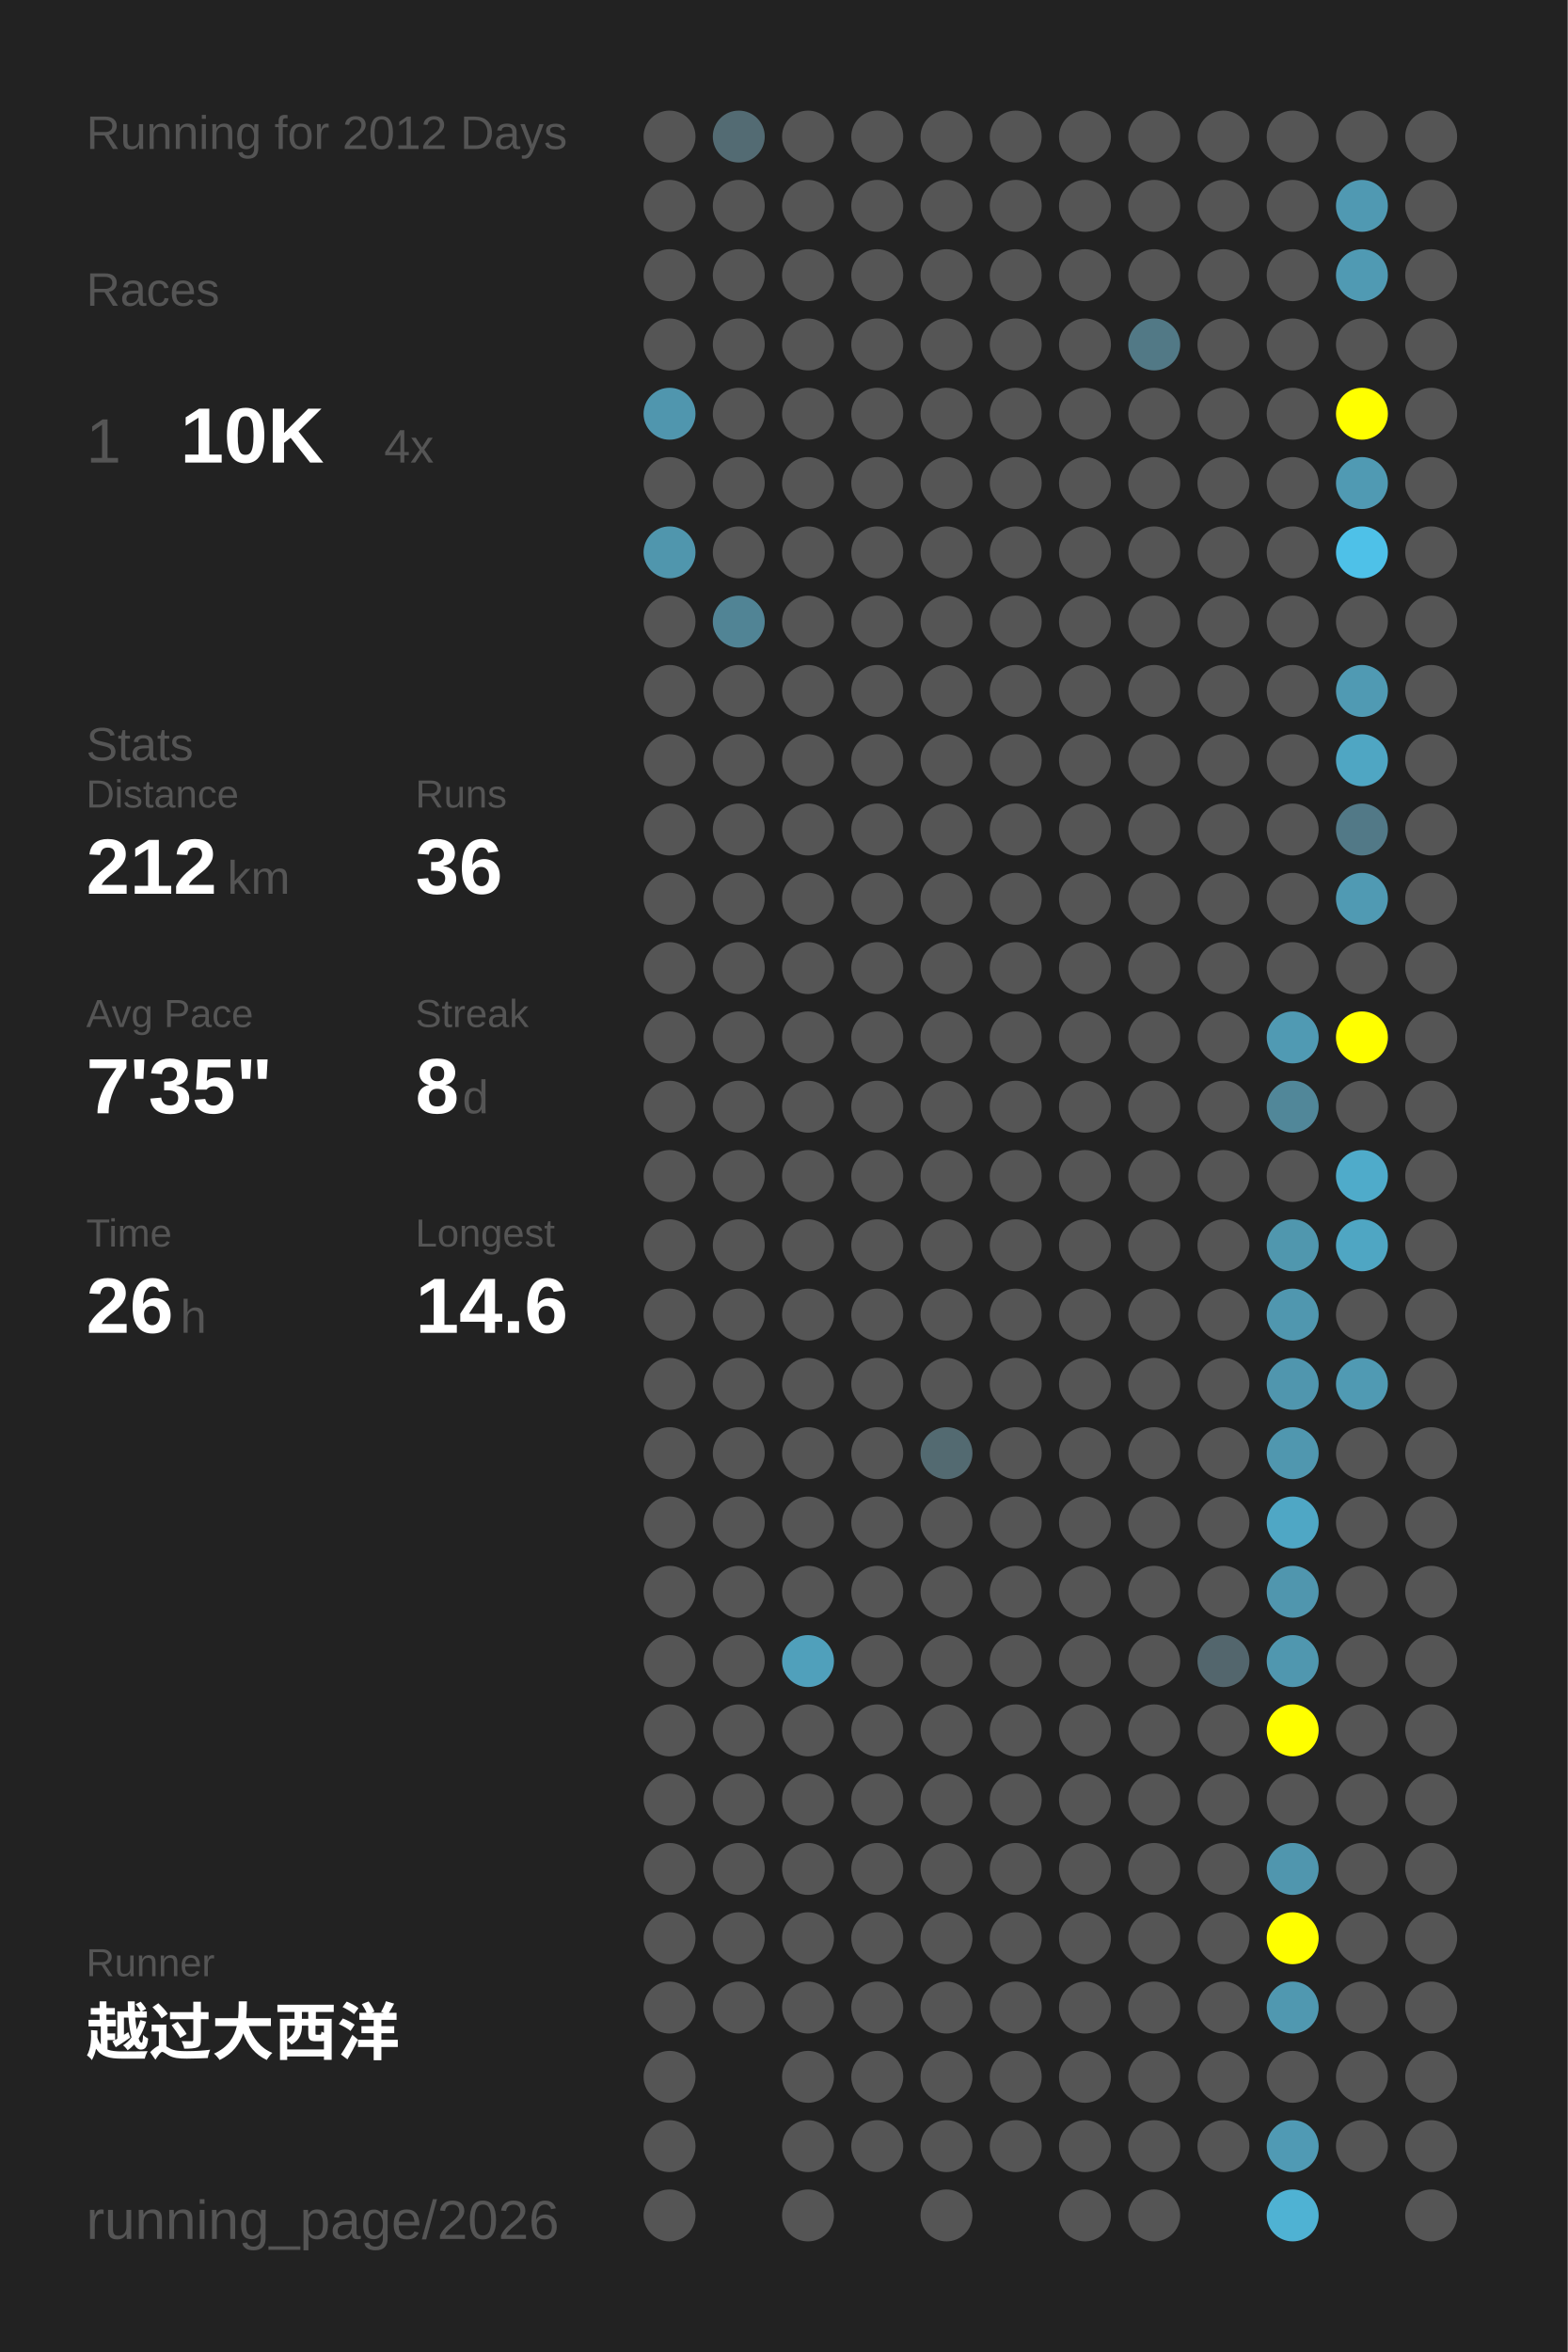
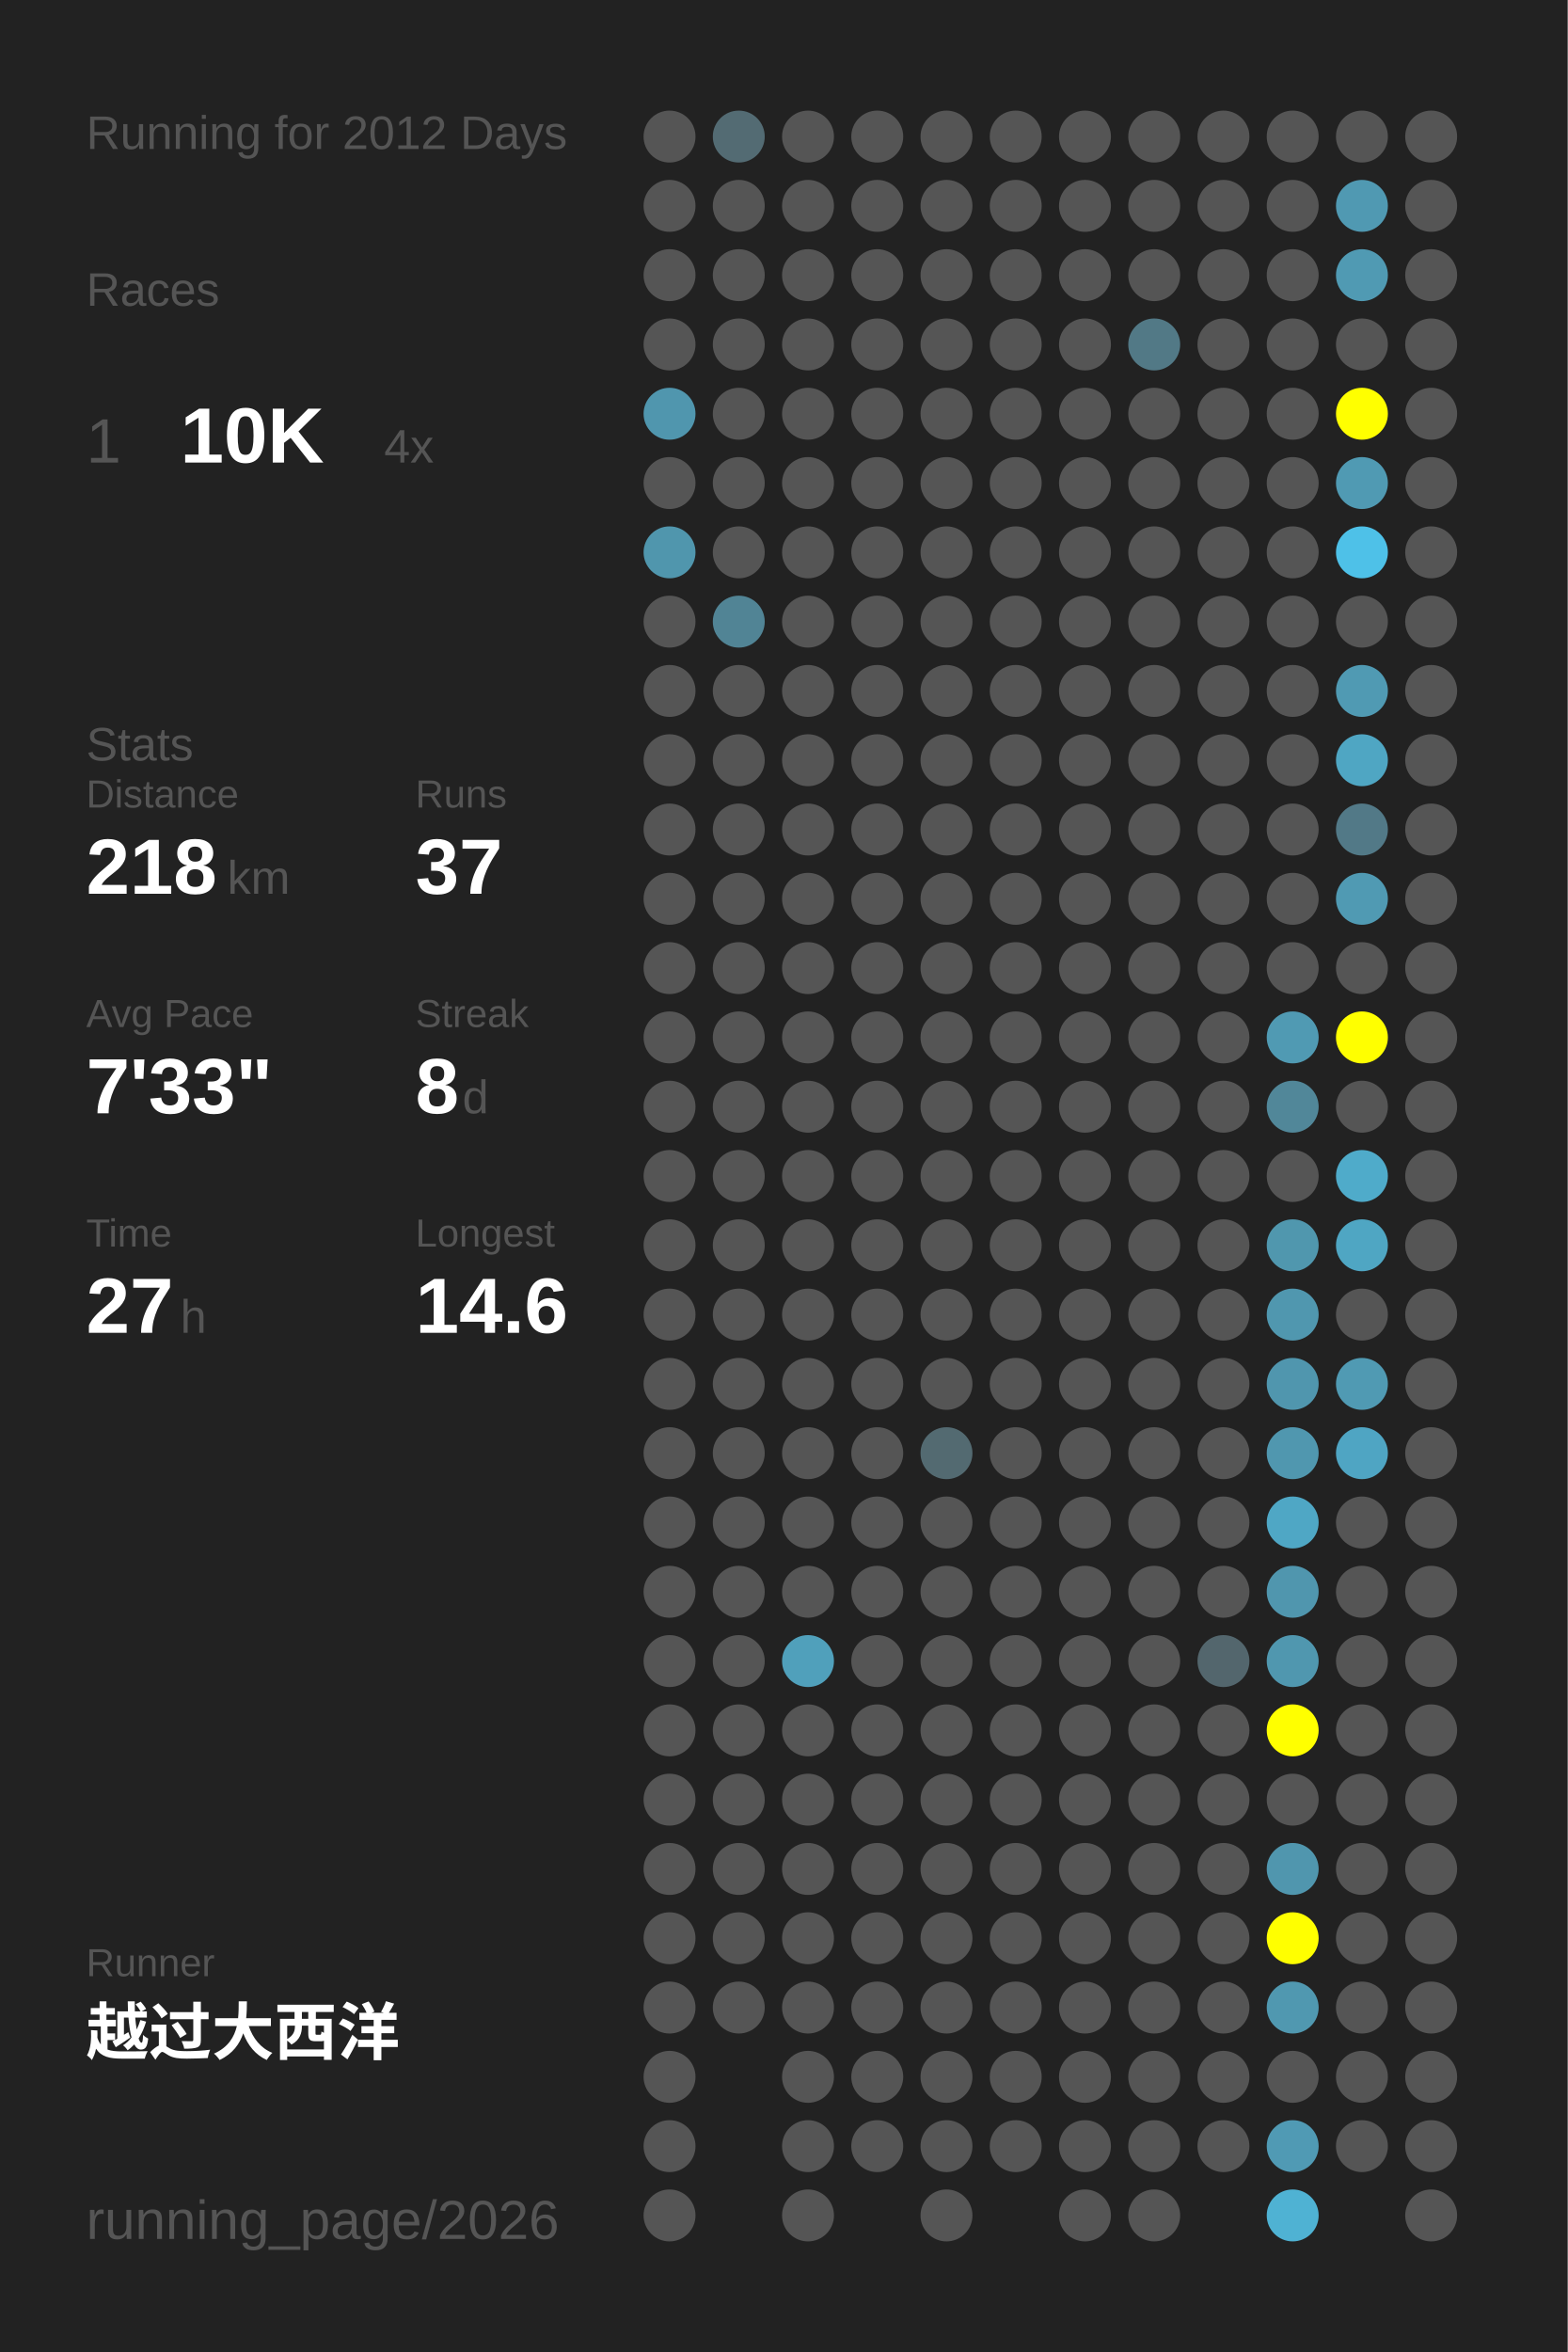
<svg xmlns="http://www.w3.org/2000/svg" baseProfile="full" height="300mm" version="1.1" viewBox="0,0,200,300" width="200mm">
  <defs />
  <rect fill="#222222" height="300" width="200" x="0" y="0" />
  <text fill="#555555" style="font-size:6px; font-family:Arial;" x="11" y="19">Running for 2012 Days</text>
  <text fill="#555555" style="font-size:6px; font-family:Arial;" x="11" y="39">Races</text>
  <text fill="#555555" style="font-size:8px; font-family:Arial;" x="11" y="59">1</text>
  <text fill="#FFFFFF" style="font-size:10px; font-family:Arial; font-weight:bold;" x="23" y="59">10K</text>
  <text fill="#555555" style="font-size:6px; font-family:Arial;" x="49" y="59">4x</text>
  <text fill="#555555" style="font-size:6px; font-family:Arial;" x="11" y="97">Stats</text>
  <text fill="#555555" style="font-size:5px; font-family:Arial;" x="11" y="103">Distance</text>
-   <text fill="#FFFFFF" style="font-size:10px; font-family:Arial; font-weight:bold;" x="11" y="114">212</text>
+   <text fill="#FFFFFF" style="font-size:10px; font-family:Arial; font-weight:bold;" x="11" y="114">218</text>
  <text fill="#555555" style="font-size:6px; font-family:Arial;" x="29" y="114">km</text>
  <text fill="#555555" style="font-size:5px; font-family:Arial;" x="53" y="103">Runs</text>
-   <text fill="#FFFFFF" style="font-size:10px; font-family:Arial; font-weight:bold;" x="53" y="114">36</text>
+   <text fill="#FFFFFF" style="font-size:10px; font-family:Arial; font-weight:bold;" x="53" y="114">37</text>
  <text fill="#555555" style="font-size:5px; font-family:Arial;" x="11" y="131">Avg Pace</text>
-   <text fill="#FFFFFF" style="font-size:10px; font-family:Arial; font-weight:bold;" x="11" y="142">7'35"</text>
+   <text fill="#FFFFFF" style="font-size:10px; font-family:Arial; font-weight:bold;" x="11" y="142">7'33"</text>
  <text fill="#555555" style="font-size:5px; font-family:Arial;" x="53" y="131">Streak</text>
  <text fill="#FFFFFF" style="font-size:10px; font-family:Arial; font-weight:bold;" x="53" y="142">8</text>
  <text fill="#555555" style="font-size:6px; font-family:Arial;" x="59" y="142">d</text>
  <text fill="#555555" style="font-size:5px; font-family:Arial;" x="11" y="159">Time</text>
-   <text fill="#FFFFFF" style="font-size:10px; font-family:Arial; font-weight:bold;" x="11" y="170">26</text>
+   <text fill="#FFFFFF" style="font-size:10px; font-family:Arial; font-weight:bold;" x="11" y="170">27</text>
  <text fill="#555555" style="font-size:6px; font-family:Arial;" x="23" y="170">h</text>
  <text fill="#555555" style="font-size:5px; font-family:Arial;" x="53" y="159">Longest</text>
  <text fill="#FFFFFF" style="font-size:10px; font-family:Arial; font-weight:bold;" x="53" y="170">14.6</text>
  <text fill="#555555" style="font-size:5px; font-family:Arial;" x="11" y="252.065">Runner</text>
  <text fill="#FFFFFF" style="font-size:8px; font-family:Arial; font-weight:bold;" x="11" y="262.065">越过大西洋</text>
  <text fill="#555555" style="font-size:7px; font-family:Arial;" x="11" y="285.581">running_page/2026</text>
  <circle cx="85.417" cy="17.419" fill="#555555" r="3.312" />
  <circle cx="85.417" cy="26.258" fill="#555555" r="3.312" />
  <circle cx="85.417" cy="35.097" fill="#555555" r="3.312" />
  <circle cx="85.417" cy="43.935" fill="#555555" r="3.312" />
  <circle cx="85.417" cy="52.774" fill="#5096ae" r="3.312" />
  <circle cx="85.417" cy="61.613" fill="#555555" r="3.312" />
  <circle cx="85.417" cy="70.452" fill="#5096ad" r="3.312" />
  <circle cx="85.417" cy="79.29" fill="#555555" r="3.312" />
  <circle cx="85.417" cy="88.129" fill="#555555" r="3.312" />
  <circle cx="85.417" cy="96.968" fill="#555555" r="3.312" />
  <circle cx="85.417" cy="105.806" fill="#555555" r="3.312" />
  <circle cx="85.417" cy="114.645" fill="#555555" r="3.312" />
  <circle cx="85.417" cy="123.484" fill="#555555" r="3.312" />
  <circle cx="85.417" cy="132.323" fill="#555555" r="3.312" />
  <circle cx="85.417" cy="141.161" fill="#555555" r="3.312" />
  <circle cx="85.417" cy="150" fill="#555555" r="3.312" />
  <circle cx="85.417" cy="158.839" fill="#555555" r="3.312" />
  <circle cx="85.417" cy="167.677" fill="#555555" r="3.312" />
  <circle cx="85.417" cy="176.516" fill="#555555" r="3.312" />
  <circle cx="85.417" cy="185.355" fill="#555555" r="3.312" />
  <circle cx="85.417" cy="194.194" fill="#555555" r="3.312" />
  <circle cx="85.417" cy="203.032" fill="#555555" r="3.312" />
  <circle cx="85.417" cy="211.871" fill="#555555" r="3.312" />
  <circle cx="85.417" cy="220.71" fill="#555555" r="3.312" />
  <circle cx="85.417" cy="229.548" fill="#555555" r="3.312" />
  <circle cx="85.417" cy="238.387" fill="#555555" r="3.312" />
  <circle cx="85.417" cy="247.226" fill="#555555" r="3.312" />
  <circle cx="85.417" cy="256.065" fill="#555555" r="3.312" />
  <circle cx="85.417" cy="264.903" fill="#555555" r="3.312" />
  <circle cx="85.417" cy="273.742" fill="#555555" r="3.312" />
  <circle cx="85.417" cy="282.581" fill="#555555" r="3.312" />
  <circle cx="94.25" cy="17.419" fill="#536b73" r="3.312" />
  <circle cx="94.25" cy="26.258" fill="#555555" r="3.312" />
  <circle cx="94.25" cy="35.097" fill="#555555" r="3.312" />
  <circle cx="94.25" cy="43.935" fill="#555555" r="3.312" />
  <circle cx="94.25" cy="52.774" fill="#555555" r="3.312" />
  <circle cx="94.25" cy="61.613" fill="#555555" r="3.312" />
  <circle cx="94.25" cy="70.452" fill="#555555" r="3.312" />
  <circle cx="94.25" cy="79.29" fill="#518495" r="3.312" />
  <circle cx="94.25" cy="88.129" fill="#555555" r="3.312" />
  <circle cx="94.25" cy="96.968" fill="#555555" r="3.312" />
  <circle cx="94.25" cy="105.806" fill="#555555" r="3.312" />
  <circle cx="94.25" cy="114.645" fill="#555555" r="3.312" />
  <circle cx="94.25" cy="123.484" fill="#555555" r="3.312" />
  <circle cx="94.25" cy="132.323" fill="#555555" r="3.312" />
  <circle cx="94.25" cy="141.161" fill="#555555" r="3.312" />
  <circle cx="94.25" cy="150" fill="#555555" r="3.312" />
  <circle cx="94.25" cy="158.839" fill="#555555" r="3.312" />
  <circle cx="94.25" cy="167.677" fill="#555555" r="3.312" />
  <circle cx="94.25" cy="176.516" fill="#555555" r="3.312" />
  <circle cx="94.25" cy="185.355" fill="#555555" r="3.312" />
  <circle cx="94.25" cy="194.194" fill="#555555" r="3.312" />
  <circle cx="94.25" cy="203.032" fill="#555555" r="3.312" />
  <circle cx="94.25" cy="211.871" fill="#555555" r="3.312" />
  <circle cx="94.25" cy="220.71" fill="#555555" r="3.312" />
  <circle cx="94.25" cy="229.548" fill="#555555" r="3.312" />
  <circle cx="94.25" cy="238.387" fill="#555555" r="3.312" />
  <circle cx="94.25" cy="247.226" fill="#555555" r="3.312" />
  <circle cx="94.25" cy="256.065" fill="#555555" r="3.312" />
  <circle cx="103.083" cy="17.419" fill="#555555" r="3.312" />
  <circle cx="103.083" cy="26.258" fill="#555555" r="3.312" />
  <circle cx="103.083" cy="35.097" fill="#555555" r="3.312" />
  <circle cx="103.083" cy="43.935" fill="#555555" r="3.312" />
  <circle cx="103.083" cy="52.774" fill="#555555" r="3.312" />
  <circle cx="103.083" cy="61.613" fill="#555555" r="3.312" />
  <circle cx="103.083" cy="70.452" fill="#555555" r="3.312" />
  <circle cx="103.083" cy="79.29" fill="#555555" r="3.312" />
  <circle cx="103.083" cy="88.129" fill="#555555" r="3.312" />
  <circle cx="103.083" cy="96.968" fill="#555555" r="3.312" />
  <circle cx="103.083" cy="105.806" fill="#555555" r="3.312" />
  <circle cx="103.083" cy="114.645" fill="#555555" r="3.312" />
  <circle cx="103.083" cy="123.484" fill="#555555" r="3.312" />
  <circle cx="103.083" cy="132.323" fill="#555555" r="3.312" />
  <circle cx="103.083" cy="141.161" fill="#555555" r="3.312" />
  <circle cx="103.083" cy="150" fill="#555555" r="3.312" />
  <circle cx="103.083" cy="158.839" fill="#555555" r="3.312" />
  <circle cx="103.083" cy="167.677" fill="#555555" r="3.312" />
  <circle cx="103.083" cy="176.516" fill="#555555" r="3.312" />
  <circle cx="103.083" cy="185.355" fill="#555555" r="3.312" />
  <circle cx="103.083" cy="194.194" fill="#555555" r="3.312" />
  <circle cx="103.083" cy="203.032" fill="#555555" r="3.312" />
  <circle cx="103.083" cy="211.871" fill="#50a0bb" r="3.312" />
  <circle cx="103.083" cy="220.71" fill="#555555" r="3.312" />
  <circle cx="103.083" cy="229.548" fill="#555555" r="3.312" />
  <circle cx="103.083" cy="238.387" fill="#555555" r="3.312" />
  <circle cx="103.083" cy="247.226" fill="#555555" r="3.312" />
  <circle cx="103.083" cy="256.065" fill="#555555" r="3.312" />
  <circle cx="103.083" cy="264.903" fill="#555555" r="3.312" />
  <circle cx="103.083" cy="273.742" fill="#555555" r="3.312" />
  <circle cx="103.083" cy="282.581" fill="#555555" r="3.312" />
  <circle cx="111.917" cy="17.419" fill="#555555" r="3.312" />
  <circle cx="111.917" cy="26.258" fill="#555555" r="3.312" />
  <circle cx="111.917" cy="35.097" fill="#555555" r="3.312" />
  <circle cx="111.917" cy="43.935" fill="#555555" r="3.312" />
  <circle cx="111.917" cy="52.774" fill="#555555" r="3.312" />
  <circle cx="111.917" cy="61.613" fill="#555555" r="3.312" />
  <circle cx="111.917" cy="70.452" fill="#555555" r="3.312" />
  <circle cx="111.917" cy="79.29" fill="#555555" r="3.312" />
  <circle cx="111.917" cy="88.129" fill="#555555" r="3.312" />
  <circle cx="111.917" cy="96.968" fill="#555555" r="3.312" />
  <circle cx="111.917" cy="105.806" fill="#555555" r="3.312" />
  <circle cx="111.917" cy="114.645" fill="#555555" r="3.312" />
  <circle cx="111.917" cy="123.484" fill="#555555" r="3.312" />
  <circle cx="111.917" cy="132.323" fill="#555555" r="3.312" />
  <circle cx="111.917" cy="141.161" fill="#555555" r="3.312" />
  <circle cx="111.917" cy="150" fill="#555555" r="3.312" />
  <circle cx="111.917" cy="158.839" fill="#555555" r="3.312" />
  <circle cx="111.917" cy="167.677" fill="#555555" r="3.312" />
  <circle cx="111.917" cy="176.516" fill="#555555" r="3.312" />
  <circle cx="111.917" cy="185.355" fill="#555555" r="3.312" />
  <circle cx="111.917" cy="194.194" fill="#555555" r="3.312" />
  <circle cx="111.917" cy="203.032" fill="#555555" r="3.312" />
  <circle cx="111.917" cy="211.871" fill="#555555" r="3.312" />
  <circle cx="111.917" cy="220.71" fill="#555555" r="3.312" />
  <circle cx="111.917" cy="229.548" fill="#555555" r="3.312" />
  <circle cx="111.917" cy="238.387" fill="#555555" r="3.312" />
  <circle cx="111.917" cy="247.226" fill="#555555" r="3.312" />
  <circle cx="111.917" cy="256.065" fill="#555555" r="3.312" />
  <circle cx="111.917" cy="264.903" fill="#555555" r="3.312" />
  <circle cx="111.917" cy="273.742" fill="#555555" r="3.312" />
  <circle cx="120.75" cy="17.419" fill="#555555" r="3.312" />
  <circle cx="120.75" cy="26.258" fill="#555555" r="3.312" />
  <circle cx="120.75" cy="35.097" fill="#555555" r="3.312" />
  <circle cx="120.75" cy="43.935" fill="#555555" r="3.312" />
  <circle cx="120.75" cy="52.774" fill="#555555" r="3.312" />
  <circle cx="120.75" cy="61.613" fill="#555555" r="3.312" />
  <circle cx="120.75" cy="70.452" fill="#555555" r="3.312" />
  <circle cx="120.75" cy="79.29" fill="#555555" r="3.312" />
  <circle cx="120.75" cy="88.129" fill="#555555" r="3.312" />
  <circle cx="120.75" cy="96.968" fill="#555555" r="3.312" />
  <circle cx="120.75" cy="105.806" fill="#555555" r="3.312" />
  <circle cx="120.75" cy="114.645" fill="#555555" r="3.312" />
  <circle cx="120.75" cy="123.484" fill="#555555" r="3.312" />
  <circle cx="120.75" cy="132.323" fill="#555555" r="3.312" />
  <circle cx="120.75" cy="141.161" fill="#555555" r="3.312" />
  <circle cx="120.75" cy="150" fill="#555555" r="3.312" />
  <circle cx="120.75" cy="158.839" fill="#555555" r="3.312" />
  <circle cx="120.75" cy="167.677" fill="#555555" r="3.312" />
  <circle cx="120.75" cy="176.516" fill="#555555" r="3.312" />
  <circle cx="120.75" cy="185.355" fill="#536a71" r="3.312" />
  <circle cx="120.75" cy="194.194" fill="#555555" r="3.312" />
  <circle cx="120.75" cy="203.032" fill="#555555" r="3.312" />
  <circle cx="120.75" cy="211.871" fill="#555555" r="3.312" />
  <circle cx="120.75" cy="220.71" fill="#555555" r="3.312" />
  <circle cx="120.75" cy="229.548" fill="#555555" r="3.312" />
  <circle cx="120.75" cy="238.387" fill="#555555" r="3.312" />
  <circle cx="120.75" cy="247.226" fill="#555555" r="3.312" />
  <circle cx="120.75" cy="256.065" fill="#555555" r="3.312" />
  <circle cx="120.75" cy="264.903" fill="#555555" r="3.312" />
  <circle cx="120.75" cy="273.742" fill="#555555" r="3.312" />
  <circle cx="120.75" cy="282.581" fill="#555555" r="3.312" />
  <circle cx="129.583" cy="17.419" fill="#555555" r="3.312" />
  <circle cx="129.583" cy="26.258" fill="#555555" r="3.312" />
  <circle cx="129.583" cy="35.097" fill="#555555" r="3.312" />
  <circle cx="129.583" cy="43.935" fill="#555555" r="3.312" />
  <circle cx="129.583" cy="52.774" fill="#555555" r="3.312" />
  <circle cx="129.583" cy="61.613" fill="#555555" r="3.312" />
  <circle cx="129.583" cy="70.452" fill="#555555" r="3.312" />
  <circle cx="129.583" cy="79.29" fill="#555555" r="3.312" />
  <circle cx="129.583" cy="88.129" fill="#555555" r="3.312" />
  <circle cx="129.583" cy="96.968" fill="#555555" r="3.312" />
  <circle cx="129.583" cy="105.806" fill="#555555" r="3.312" />
  <circle cx="129.583" cy="114.645" fill="#555555" r="3.312" />
  <circle cx="129.583" cy="123.484" fill="#555555" r="3.312" />
  <circle cx="129.583" cy="132.323" fill="#555555" r="3.312" />
  <circle cx="129.583" cy="141.161" fill="#555555" r="3.312" />
  <circle cx="129.583" cy="150" fill="#555555" r="3.312" />
  <circle cx="129.583" cy="158.839" fill="#555555" r="3.312" />
  <circle cx="129.583" cy="167.677" fill="#555555" r="3.312" />
  <circle cx="129.583" cy="176.516" fill="#555555" r="3.312" />
  <circle cx="129.583" cy="185.355" fill="#555555" r="3.312" />
  <circle cx="129.583" cy="194.194" fill="#555555" r="3.312" />
  <circle cx="129.583" cy="203.032" fill="#555555" r="3.312" />
  <circle cx="129.583" cy="211.871" fill="#555555" r="3.312" />
  <circle cx="129.583" cy="220.71" fill="#555555" r="3.312" />
  <circle cx="129.583" cy="229.548" fill="#555555" r="3.312" />
  <circle cx="129.583" cy="238.387" fill="#555555" r="3.312" />
  <circle cx="129.583" cy="247.226" fill="#555555" r="3.312" />
  <circle cx="129.583" cy="256.065" fill="#555555" r="3.312" />
  <circle cx="129.583" cy="264.903" fill="#555555" r="3.312" />
  <circle cx="129.583" cy="273.742" fill="#555555" r="3.312" />
  <circle cx="138.417" cy="17.419" fill="#555555" r="3.312" />
  <circle cx="138.417" cy="26.258" fill="#555555" r="3.312" />
  <circle cx="138.417" cy="35.097" fill="#555555" r="3.312" />
  <circle cx="138.417" cy="43.935" fill="#555555" r="3.312" />
  <circle cx="138.417" cy="52.774" fill="#555555" r="3.312" />
  <circle cx="138.417" cy="61.613" fill="#555555" r="3.312" />
  <circle cx="138.417" cy="70.452" fill="#555555" r="3.312" />
  <circle cx="138.417" cy="79.29" fill="#555555" r="3.312" />
  <circle cx="138.417" cy="88.129" fill="#555555" r="3.312" />
  <circle cx="138.417" cy="96.968" fill="#555555" r="3.312" />
  <circle cx="138.417" cy="105.806" fill="#555555" r="3.312" />
  <circle cx="138.417" cy="114.645" fill="#555555" r="3.312" />
  <circle cx="138.417" cy="123.484" fill="#555555" r="3.312" />
  <circle cx="138.417" cy="132.323" fill="#555555" r="3.312" />
  <circle cx="138.417" cy="141.161" fill="#555555" r="3.312" />
  <circle cx="138.417" cy="150" fill="#555555" r="3.312" />
  <circle cx="138.417" cy="158.839" fill="#555555" r="3.312" />
  <circle cx="138.417" cy="167.677" fill="#555555" r="3.312" />
  <circle cx="138.417" cy="176.516" fill="#555555" r="3.312" />
  <circle cx="138.417" cy="185.355" fill="#555555" r="3.312" />
  <circle cx="138.417" cy="194.194" fill="#555555" r="3.312" />
  <circle cx="138.417" cy="203.032" fill="#555555" r="3.312" />
  <circle cx="138.417" cy="211.871" fill="#555555" r="3.312" />
  <circle cx="138.417" cy="220.71" fill="#555555" r="3.312" />
  <circle cx="138.417" cy="229.548" fill="#555555" r="3.312" />
  <circle cx="138.417" cy="238.387" fill="#555555" r="3.312" />
  <circle cx="138.417" cy="247.226" fill="#555555" r="3.312" />
  <circle cx="138.417" cy="256.065" fill="#555555" r="3.312" />
  <circle cx="138.417" cy="264.903" fill="#555555" r="3.312" />
  <circle cx="138.417" cy="273.742" fill="#555555" r="3.312" />
  <circle cx="138.417" cy="282.581" fill="#555555" r="3.312" />
  <circle cx="147.25" cy="17.419" fill="#555555" r="3.312" />
  <circle cx="147.25" cy="26.258" fill="#555555" r="3.312" />
  <circle cx="147.25" cy="35.097" fill="#555555" r="3.312" />
  <circle cx="147.25" cy="43.935" fill="#527986" r="3.312" />
  <circle cx="147.25" cy="52.774" fill="#555555" r="3.312" />
  <circle cx="147.25" cy="61.613" fill="#555555" r="3.312" />
  <circle cx="147.25" cy="70.452" fill="#555555" r="3.312" />
  <circle cx="147.25" cy="79.29" fill="#555555" r="3.312" />
  <circle cx="147.25" cy="88.129" fill="#555555" r="3.312" />
  <circle cx="147.25" cy="96.968" fill="#555555" r="3.312" />
  <circle cx="147.25" cy="105.806" fill="#555555" r="3.312" />
  <circle cx="147.25" cy="114.645" fill="#555555" r="3.312" />
  <circle cx="147.25" cy="123.484" fill="#555555" r="3.312" />
  <circle cx="147.25" cy="132.323" fill="#555555" r="3.312" />
  <circle cx="147.25" cy="141.161" fill="#555555" r="3.312" />
  <circle cx="147.25" cy="150" fill="#555555" r="3.312" />
  <circle cx="147.25" cy="158.839" fill="#555555" r="3.312" />
  <circle cx="147.25" cy="167.677" fill="#555555" r="3.312" />
  <circle cx="147.25" cy="176.516" fill="#555555" r="3.312" />
  <circle cx="147.25" cy="185.355" fill="#555555" r="3.312" />
  <circle cx="147.25" cy="194.194" fill="#555555" r="3.312" />
  <circle cx="147.25" cy="203.032" fill="#555555" r="3.312" />
  <circle cx="147.25" cy="211.871" fill="#555555" r="3.312" />
  <circle cx="147.25" cy="220.71" fill="#555555" r="3.312" />
  <circle cx="147.25" cy="229.548" fill="#555555" r="3.312" />
  <circle cx="147.25" cy="238.387" fill="#555555" r="3.312" />
  <circle cx="147.25" cy="247.226" fill="#555555" r="3.312" />
  <circle cx="147.25" cy="256.065" fill="#555555" r="3.312" />
  <circle cx="147.25" cy="264.903" fill="#555555" r="3.312" />
  <circle cx="147.25" cy="273.742" fill="#555555" r="3.312" />
  <circle cx="147.25" cy="282.581" fill="#555555" r="3.312" />
  <circle cx="156.083" cy="17.419" fill="#555555" r="3.312" />
  <circle cx="156.083" cy="26.258" fill="#555555" r="3.312" />
  <circle cx="156.083" cy="35.097" fill="#555555" r="3.312" />
  <circle cx="156.083" cy="43.935" fill="#555555" r="3.312" />
  <circle cx="156.083" cy="52.774" fill="#555555" r="3.312" />
  <circle cx="156.083" cy="61.613" fill="#555555" r="3.312" />
  <circle cx="156.083" cy="70.452" fill="#555555" r="3.312" />
  <circle cx="156.083" cy="79.29" fill="#555555" r="3.312" />
  <circle cx="156.083" cy="88.129" fill="#555555" r="3.312" />
  <circle cx="156.083" cy="96.968" fill="#555555" r="3.312" />
  <circle cx="156.083" cy="105.806" fill="#555555" r="3.312" />
  <circle cx="156.083" cy="114.645" fill="#555555" r="3.312" />
  <circle cx="156.083" cy="123.484" fill="#555555" r="3.312" />
  <circle cx="156.083" cy="132.323" fill="#555555" r="3.312" />
  <circle cx="156.083" cy="141.161" fill="#555555" r="3.312" />
  <circle cx="156.083" cy="150" fill="#555555" r="3.312" />
  <circle cx="156.083" cy="158.839" fill="#555555" r="3.312" />
  <circle cx="156.083" cy="167.677" fill="#555555" r="3.312" />
  <circle cx="156.083" cy="176.516" fill="#555555" r="3.312" />
  <circle cx="156.083" cy="185.355" fill="#555555" r="3.312" />
  <circle cx="156.083" cy="194.194" fill="#555555" r="3.312" />
  <circle cx="156.083" cy="203.032" fill="#555555" r="3.312" />
  <circle cx="156.083" cy="211.871" fill="#53666d" r="3.312" />
  <circle cx="156.083" cy="220.71" fill="#555555" r="3.312" />
  <circle cx="156.083" cy="229.548" fill="#555555" r="3.312" />
  <circle cx="156.083" cy="238.387" fill="#555555" r="3.312" />
  <circle cx="156.083" cy="247.226" fill="#555555" r="3.312" />
  <circle cx="156.083" cy="256.065" fill="#555555" r="3.312" />
  <circle cx="156.083" cy="264.903" fill="#555555" r="3.312" />
  <circle cx="156.083" cy="273.742" fill="#555555" r="3.312" />
  <circle cx="164.917" cy="17.419" fill="#555555" r="3.312" />
  <circle cx="164.917" cy="26.258" fill="#555555" r="3.312" />
  <circle cx="164.917" cy="35.097" fill="#555555" r="3.312" />
  <circle cx="164.917" cy="43.935" fill="#555555" r="3.312" />
  <circle cx="164.917" cy="52.774" fill="#555555" r="3.312" />
  <circle cx="164.917" cy="61.613" fill="#555555" r="3.312" />
  <circle cx="164.917" cy="70.452" fill="#555555" r="3.312" />
  <circle cx="164.917" cy="79.29" fill="#555555" r="3.312" />
  <circle cx="164.917" cy="88.129" fill="#555555" r="3.312" />
  <circle cx="164.917" cy="96.968" fill="#555555" r="3.312" />
  <circle cx="164.917" cy="105.806" fill="#555555" r="3.312" />
  <circle cx="164.917" cy="114.645" fill="#555555" r="3.312" />
  <circle cx="164.917" cy="123.484" fill="#555555" r="3.312" />
  <circle cx="164.917" cy="132.323" fill="#509ab3" r="3.312" />
  <circle cx="164.917" cy="141.161" fill="#518799" r="3.312" />
  <circle cx="164.917" cy="150" fill="#555555" r="3.312" />
  <circle cx="164.917" cy="158.839" fill="#5097ae" r="3.312" />
  <circle cx="164.917" cy="167.677" fill="#5097af" r="3.312" />
  <circle cx="164.917" cy="176.516" fill="#5096ae" r="3.312" />
  <circle cx="164.917" cy="185.355" fill="#5097af" r="3.312" />
  <circle cx="164.917" cy="194.194" fill="#4fa7c5" r="3.312" />
  <circle cx="164.917" cy="203.032" fill="#5096ae" r="3.312" />
  <circle cx="164.917" cy="211.871" fill="#5097af" r="3.312" />
  <circle cx="164.917" cy="220.71" fill="#FFFF00" r="3.312" />
  <circle cx="164.917" cy="229.548" fill="#555555" r="3.312" />
  <circle cx="164.917" cy="238.387" fill="#5096ae" r="3.312" />
  <circle cx="164.917" cy="247.226" fill="#FFFF00" r="3.312" />
  <circle cx="164.917" cy="256.065" fill="#5098b0" r="3.312" />
  <circle cx="164.917" cy="264.903" fill="#555555" r="3.312" />
  <circle cx="164.917" cy="273.742" fill="#509ab4" r="3.312" />
  <circle cx="164.917" cy="282.581" fill="#4fb2d3" r="3.312" />
  <circle cx="173.75" cy="17.419" fill="#555555" r="3.312" />
  <circle cx="173.75" cy="26.258" fill="#5099b2" r="3.312" />
  <circle cx="173.75" cy="35.097" fill="#509ab3" r="3.312" />
  <circle cx="173.75" cy="43.935" fill="#555555" r="3.312" />
  <circle cx="173.75" cy="52.774" fill="#FFFF00" r="3.312" />
  <circle cx="173.75" cy="61.613" fill="#509ab3" r="3.312" />
  <circle cx="173.75" cy="70.452" fill="#4ec1e8" r="3.312" />
  <circle cx="173.75" cy="79.29" fill="#555555" r="3.312" />
  <circle cx="173.75" cy="88.129" fill="#509ab3" r="3.312" />
  <circle cx="173.75" cy="96.968" fill="#4fa6c3" r="3.312" />
  <circle cx="173.75" cy="105.806" fill="#527987" r="3.312" />
  <circle cx="173.75" cy="114.645" fill="#509ab3" r="3.312" />
  <circle cx="173.75" cy="123.484" fill="#555555" r="3.312" />
  <circle cx="173.75" cy="132.323" fill="#FFFF00" r="3.312" />
  <circle cx="173.75" cy="141.161" fill="#555555" r="3.312" />
  <circle cx="173.75" cy="150" fill="#4fabca" r="3.312" />
  <circle cx="173.75" cy="158.839" fill="#4fa6c3" r="3.312" />
  <circle cx="173.75" cy="167.677" fill="#555555" r="3.312" />
  <circle cx="173.75" cy="176.516" fill="#509ab3" r="3.312" />
-   <circle cx="173.75" cy="185.355" fill="#555555" r="3.312" />
+   <circle cx="173.75" cy="185.355" fill="#4fa5c3" r="3.312" />
  <circle cx="173.75" cy="194.194" fill="#555555" r="3.312" />
  <circle cx="173.75" cy="203.032" fill="#555555" r="3.312" />
  <circle cx="173.75" cy="211.871" fill="#555555" r="3.312" />
  <circle cx="173.75" cy="220.71" fill="#555555" r="3.312" />
  <circle cx="173.75" cy="229.548" fill="#555555" r="3.312" />
  <circle cx="173.75" cy="238.387" fill="#555555" r="3.312" />
  <circle cx="173.75" cy="247.226" fill="#555555" r="3.312" />
  <circle cx="173.75" cy="256.065" fill="#555555" r="3.312" />
  <circle cx="173.75" cy="264.903" fill="#555555" r="3.312" />
  <circle cx="173.75" cy="273.742" fill="#555555" r="3.312" />
  <circle cx="182.583" cy="17.419" fill="#555555" r="3.312" />
  <circle cx="182.583" cy="26.258" fill="#555555" r="3.312" />
  <circle cx="182.583" cy="35.097" fill="#555555" r="3.312" />
  <circle cx="182.583" cy="43.935" fill="#555555" r="3.312" />
  <circle cx="182.583" cy="52.774" fill="#555555" r="3.312" />
  <circle cx="182.583" cy="61.613" fill="#555555" r="3.312" />
  <circle cx="182.583" cy="70.452" fill="#555555" r="3.312" />
  <circle cx="182.583" cy="79.29" fill="#555555" r="3.312" />
  <circle cx="182.583" cy="88.129" fill="#555555" r="3.312" />
  <circle cx="182.583" cy="96.968" fill="#555555" r="3.312" />
  <circle cx="182.583" cy="105.806" fill="#555555" r="3.312" />
  <circle cx="182.583" cy="114.645" fill="#555555" r="3.312" />
  <circle cx="182.583" cy="123.484" fill="#555555" r="3.312" />
  <circle cx="182.583" cy="132.323" fill="#555555" r="3.312" />
  <circle cx="182.583" cy="141.161" fill="#555555" r="3.312" />
  <circle cx="182.583" cy="150" fill="#555555" r="3.312" />
  <circle cx="182.583" cy="158.839" fill="#555555" r="3.312" />
  <circle cx="182.583" cy="167.677" fill="#555555" r="3.312" />
  <circle cx="182.583" cy="176.516" fill="#555555" r="3.312" />
  <circle cx="182.583" cy="185.355" fill="#555555" r="3.312" />
  <circle cx="182.583" cy="194.194" fill="#555555" r="3.312" />
  <circle cx="182.583" cy="203.032" fill="#555555" r="3.312" />
  <circle cx="182.583" cy="211.871" fill="#555555" r="3.312" />
  <circle cx="182.583" cy="220.71" fill="#555555" r="3.312" />
  <circle cx="182.583" cy="229.548" fill="#555555" r="3.312" />
  <circle cx="182.583" cy="238.387" fill="#555555" r="3.312" />
  <circle cx="182.583" cy="247.226" fill="#555555" r="3.312" />
  <circle cx="182.583" cy="256.065" fill="#555555" r="3.312" />
  <circle cx="182.583" cy="264.903" fill="#555555" r="3.312" />
  <circle cx="182.583" cy="273.742" fill="#555555" r="3.312" />
  <circle cx="182.583" cy="282.581" fill="#555555" r="3.312" />
</svg>
